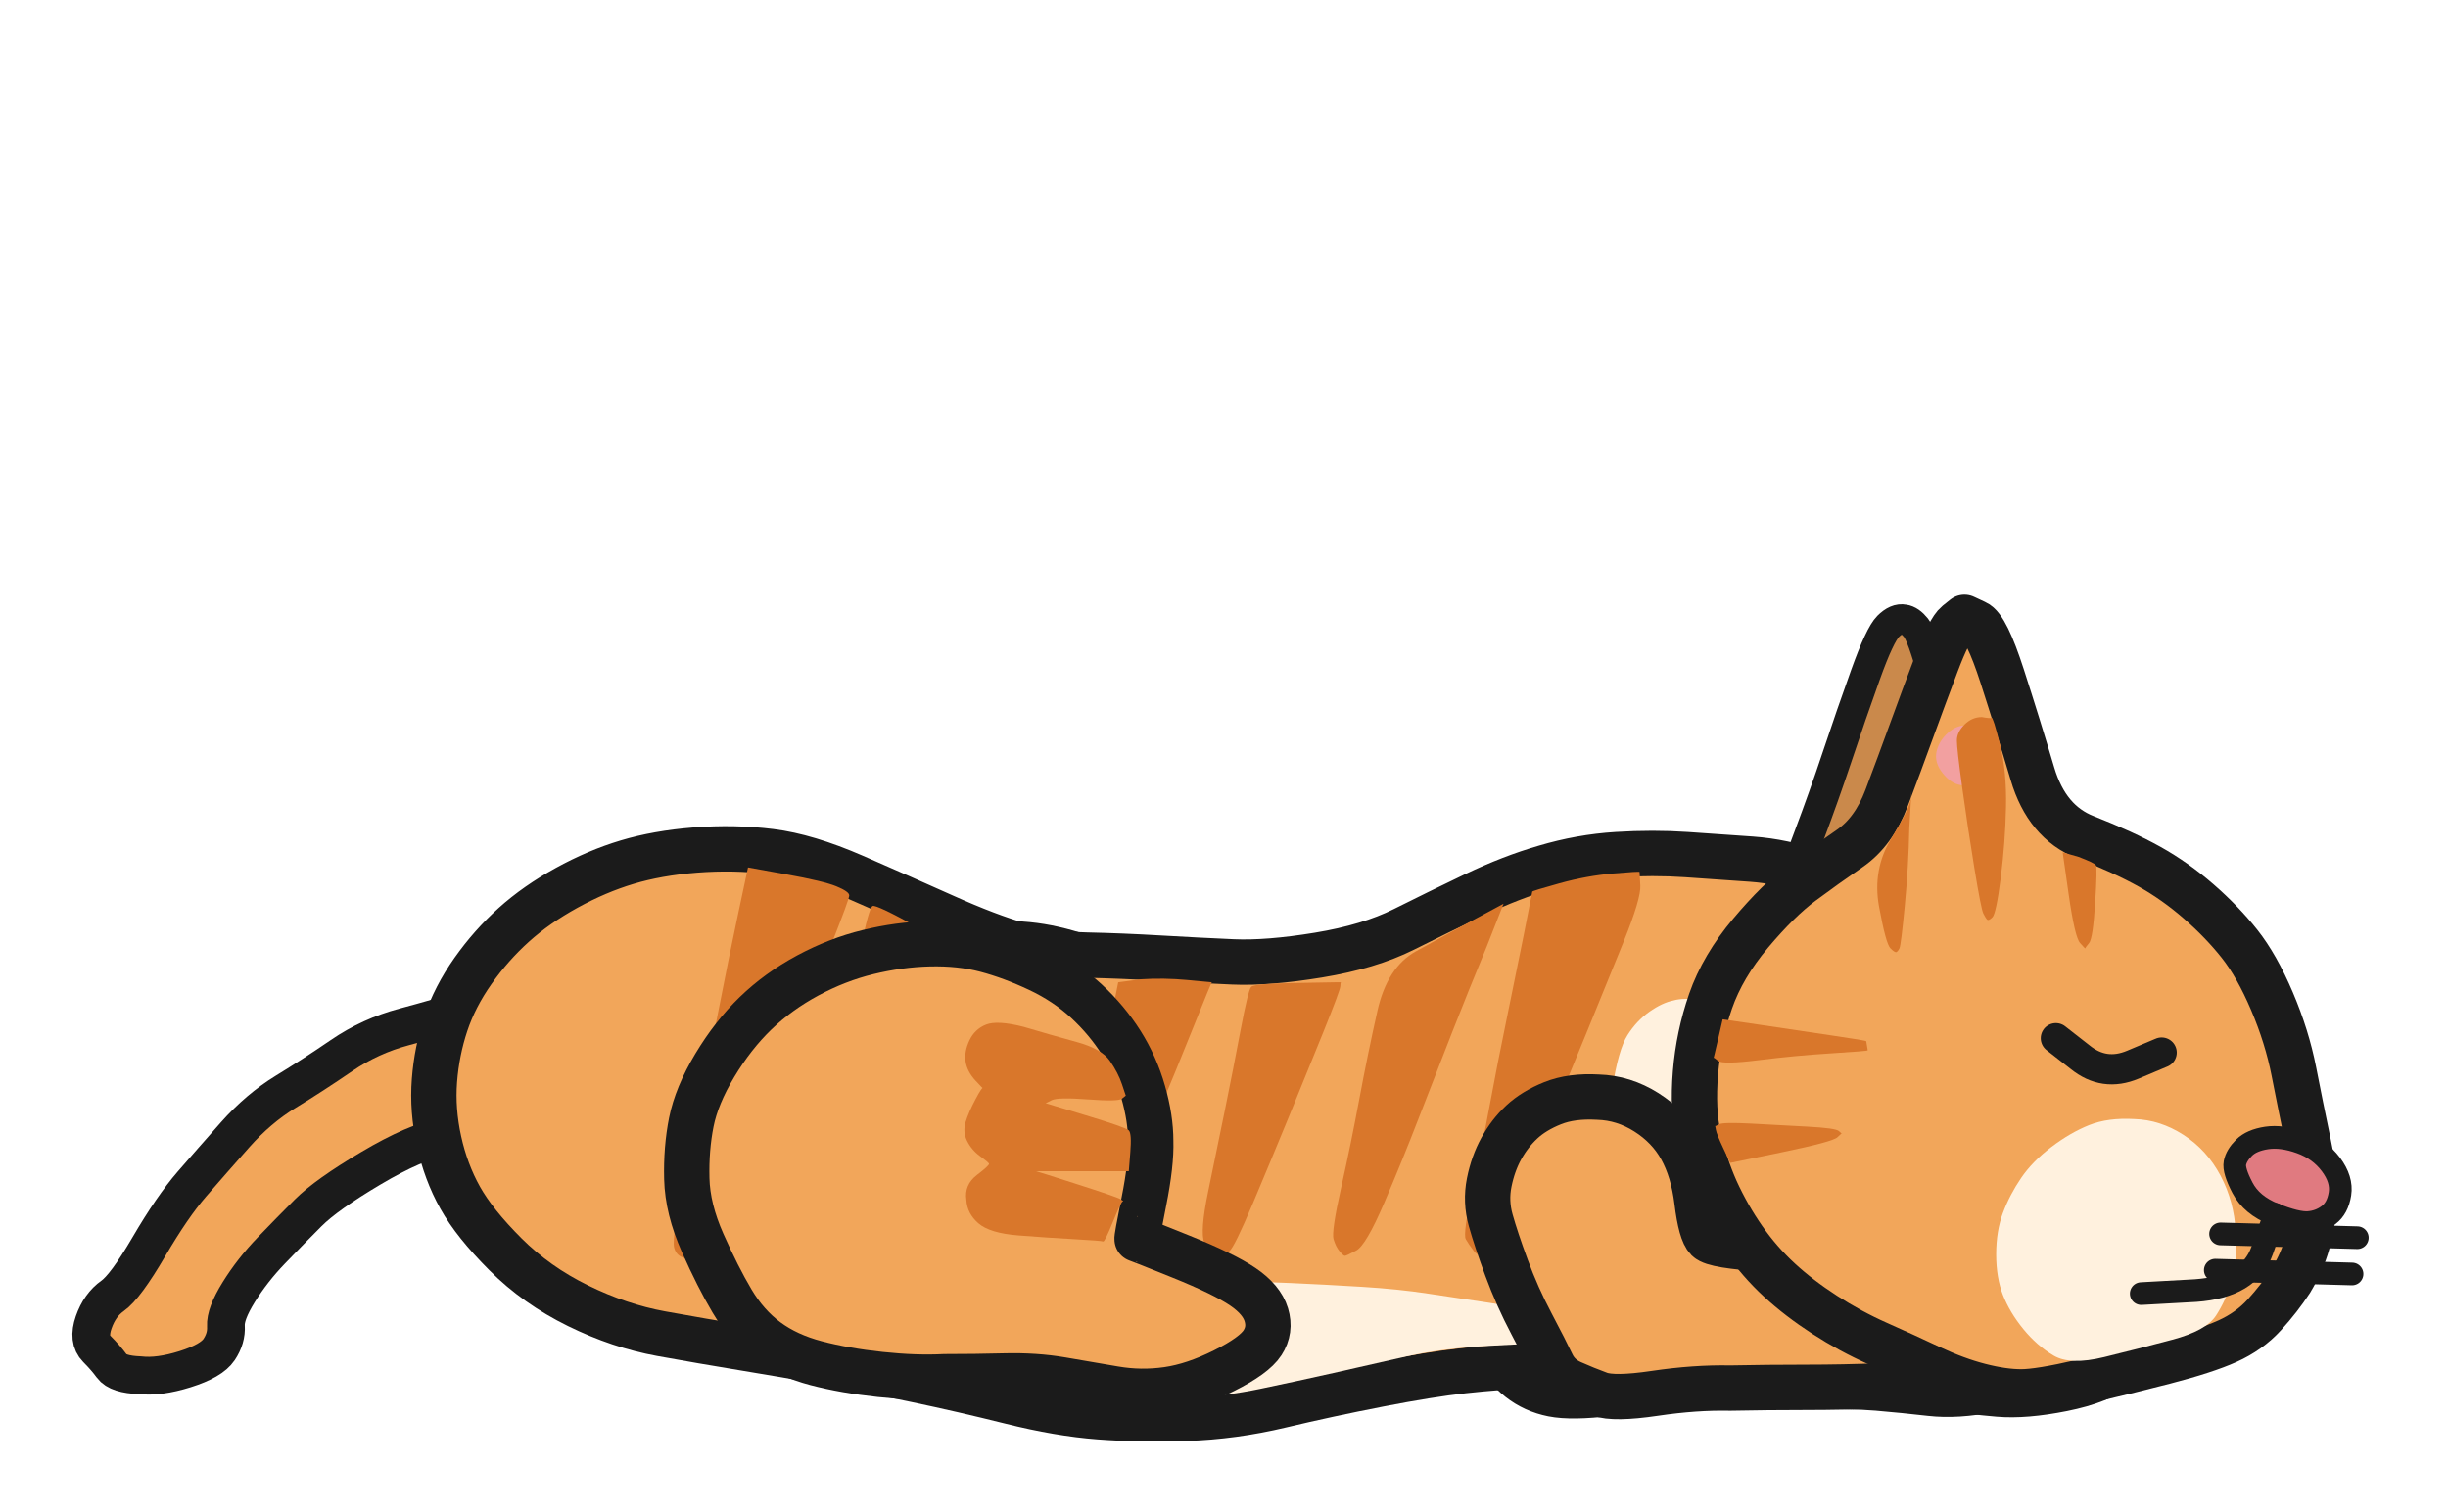
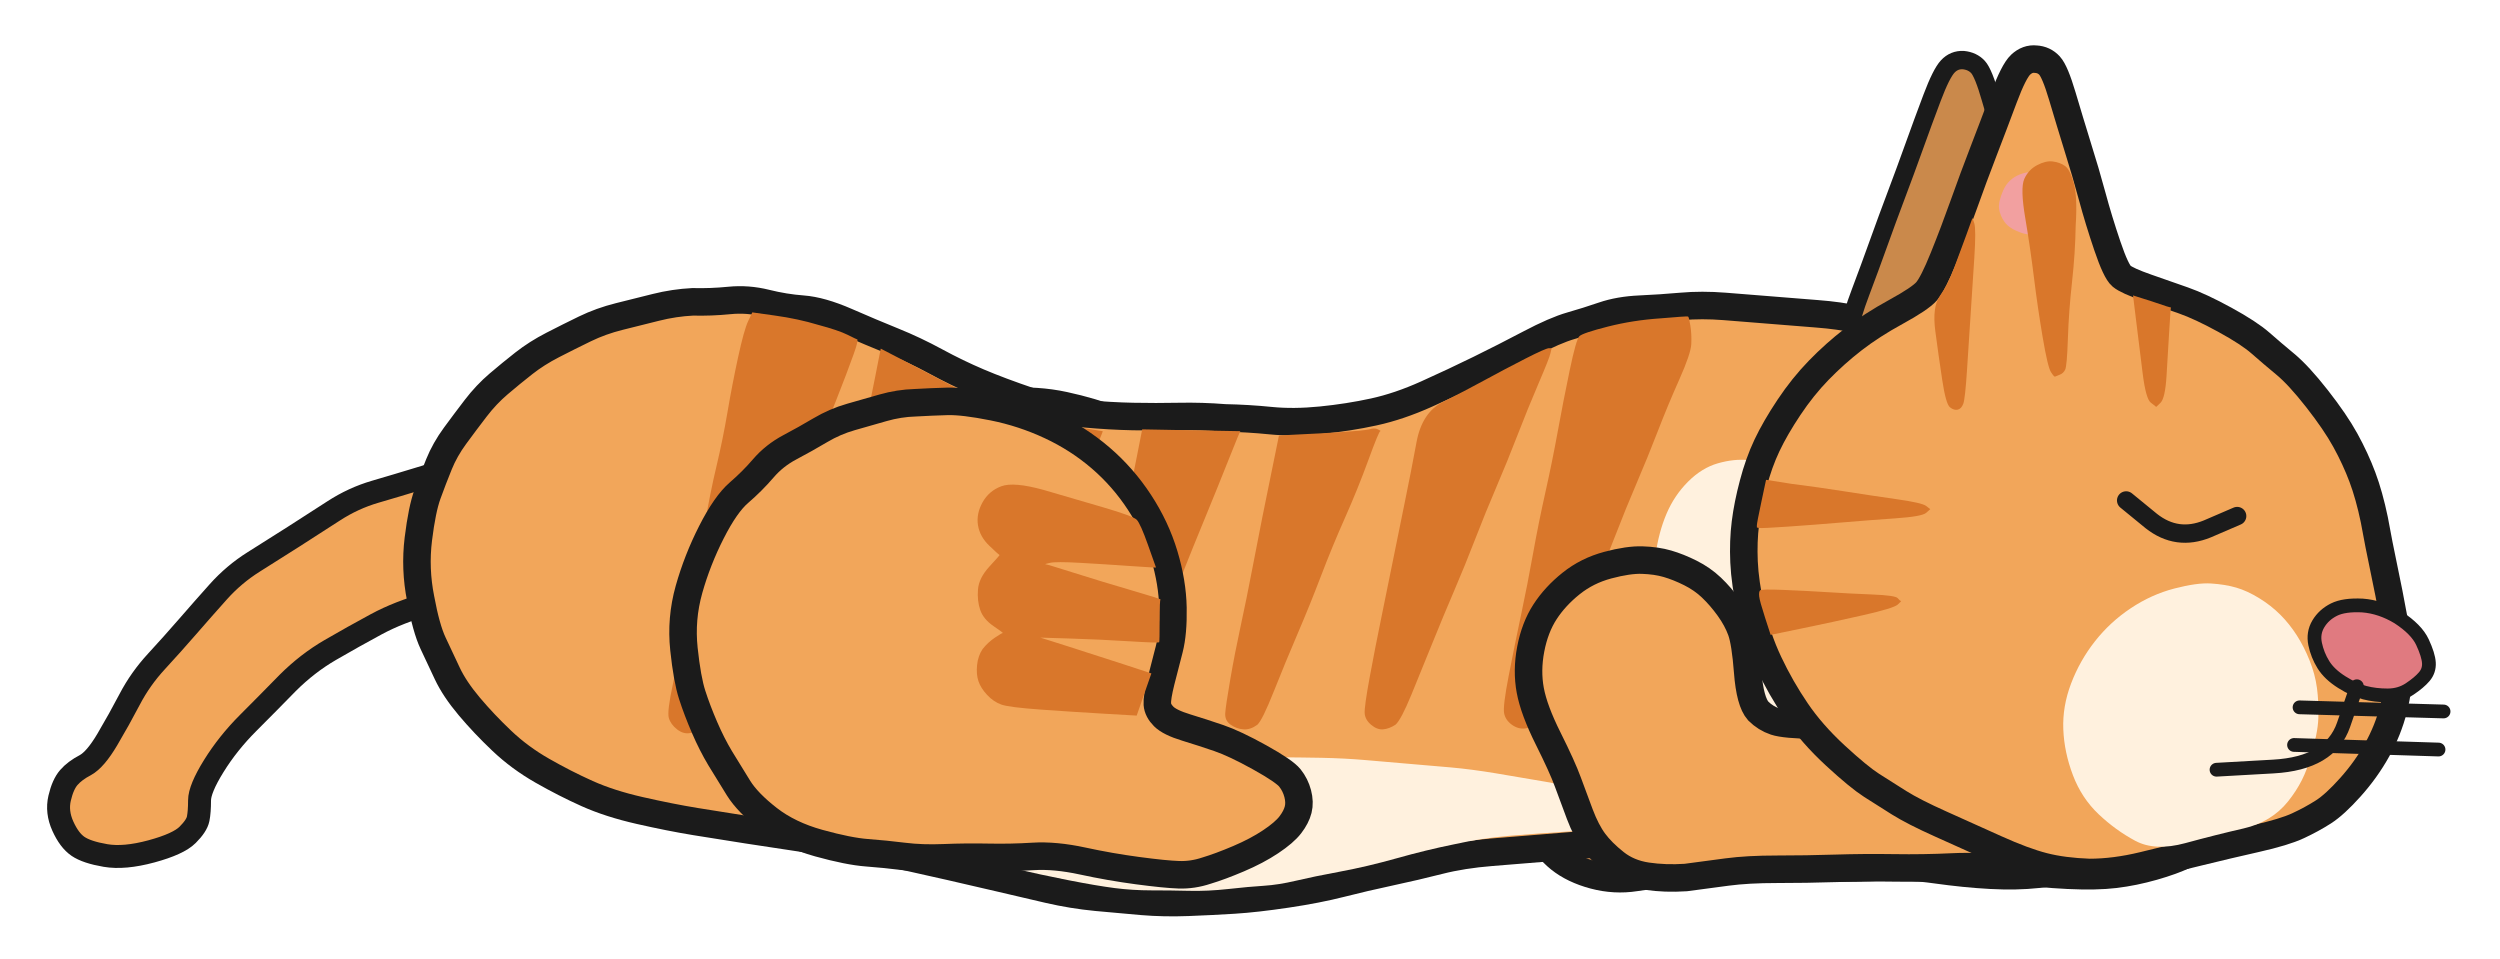
- <svg xmlns="http://www.w3.org/2000/svg" viewBox="0 0 324 200.0" width="324" height="200.0">
+ <svg xmlns="http://www.w3.org/2000/svg" viewBox="0 0 545 209" width="545" height="209">
  <g stroke="#1B1B1B" stroke-linecap="round" stroke-linejoin="round">
-     <path d="M211.5 145.2Q208 145 206 145.7t-3.7 2t-3 3.3t-1.9 4t-.5 7t.2 10t1.1 7t2.9 3.5t4.4 2t7.5-.1t11.8-.8t13.4-.1q6.8-.1 10.3 .2t7 .7t8-.5t7-2.9t2.8-3.5t-1-3.3t-7.3-4.3t-11.6-2.9t-11.1-.8t-11.2-.8t-6.1-1.4t-.7-5q-.1-4 -1.7-6.9t-4.6-4.8t-6.5-2.1Z" fill="#CA894B" stroke-width="6" />
-     <path d="M132.5 124.9Q129 124.9 124.5 126.1t-8.5 3.3t-7 5.3t-5 6.6t-2.9 7.2t-.6 7.5t2.1 8.5t4.2 8t5.2 5.5t7 2.8t10.5 .9t13 0q6.5 .1 11.3 .8t9.4 1.3t8.3 0t7.2-2.8t4.7-4t.2-3.5t-1.6-2.3t-5-2.7t-9-2.4t-6.3-1.3t-1.3-.8t.8-5.5q.8-5.5 .7-8.5t-1.3-6.5t-3.4-6.6t-4.7-5.2t-6-3.7t-7-2.4t-7-.7Z" fill="#CA894B" stroke-width="6" />
-     <path d="M69.5 132.5Q67 131.9 62.5 133.3t-9 2.6t-8.3 3.8t-7.4 4.8t-6.7 5.7t-5.7 6.5t-5.7 8.3t-4.8 6.5t-2.5 3.5t.4 3.5t2 2.3t3.7 1.2q2.5 .3 6-.8t4.5-2.6t.9-3.1t1.7-4.5t4.3-5.5t4.9-5t8.3-5.9t9.7-4.2t7.4-1.9t5.3-1.7t2.7-2.8t1.2-4.5q-.2-2.5 -1.8-4.5t-4.1-2.5Z" fill="#F2A65A" stroke-width="5" />
-     <path d="M92 112.5Q87 112.9 83 114.1t-8 3.4t-7 4.9t-5.4 6.1t-3.6 7t-1.5 7.5t.6 8t2.8 7.5t6 7.5t9.6 6.8t11 3.7t11 1.9q5.5 .9 11 1.9t11.7 2.3t12.6 2.9t11.7 2t11.5 .2t12.5-1.7t13-2.8t11.2-1.8t9.3-.7t9.3-.8t9.7-1.7t9.5-4q4.5-2.6 8-6.4t5.4-7.3t4-7t3.7-9t1.6-10t-1.6-8.1t-4.8-6.5t-7.5-4.4t-8.5-1.8t-8.6-.6t-9.2 0t-9.5 1.7q-4.5 1.3 -9.3 3.6t-9.4 4.6t-11.3 3.4t-11.3 .9t-9.7-.5t-9.7-.4t-8.8-1.3t-10-3.8t-12-5.3t-11-3.3t-10-.2Z" fill="#F2A65A" stroke-width="6" />
-     <path d="M221.5 132.4Q220 132.7 218.3 133.9t-2.9 3.1t-2 7t.3 10.5t2.9 9.4t3.6 7.8t1.8 3.9t3-1t6.5-3.3t5.9-4.8t4.5-6t.6-8.5q-1.6-5 -4.7-9.5t-6.9-7.1t-5.9-3t-3.5 0ZM151.8 169.9Q147 170 141.8 170.6t-10.6 1.3t-9.3 1.8t-8.2 2.2t-4.1 1.1t5.9 1.3t11.8 2.7t11.8 2.7t10.1 1.3t8.6-.1t9-1.1t9.7-2.1q4.8-1.1 9.7-2.2t11.1-1.4t12.5-.7t6.3-.4t-3.8-1t-7.5-2t-7.8-1.6t-8-1.2t-8.8-.9t-9.4-.5t-9.6-.2t-9.4 .3Z" fill="#FFF1DE" fill-rule="evenodd" stroke="none" data-noink="1" />
-     <path d="M104 115.7Q99 114.8 99 114.8t-1.3 6.1t-2.5 12.3t-2.6 12.3t-2.5 12.3t-.9 7.2t1.1 1.4t2.1-.5t3.7-6.7t4.6-11.4t4.7-11.6t4.7-11.4q2.3-5.8 2.3-6.3t-1.7-1.2t-6.7-1.6ZM213.5 115.6Q210 115.9 206.4 116.9t-3.6 1.1t-1.1 5.6t-2.3 11.3t-2.2 11.2t-2.3 11.3t-.9 6.6t1.1 1.6t1.9 .2t1.4-1.1t2.7-6.3t4.6-11.3q2.3-5.6 4.6-11.2t4.6-11.3t2.2-7.4t-.1-1.8t-3.5 .2ZM121.6 122.8Q116 119.7 115.5 119.9t-1.6 5.7t-2.2 11t-2.2 11t-2.1 10.9t-.3 6.8t1.9 1.1t1.6-.7t2.6-5.6t3.9-9.7t4-9.8t4-9.7q2-4.9 2-4.9t-5.5-3.2ZM196.8 125.2Q199 119.6 199 119.6t-3.9 2.1t-7.7 4.2t-5.1 7.9t-2.4 11.7t-2.4 11.7t-1 6.8t.8 1.6t.7 .6t1.5-.7t3.7-6.3t4.6-11.3q2.2-5.7 4.4-11.3t4.6-11.4ZM136.9 128.9Q131 127.7 131 127.7t-1.2 6.1t-2.4 12.1t-2.4 12.1t-.1 7.3t1.1 1.2t1.3-.7t3.7-6.6t4.7-11.7t4.8-11.7t2.3-5.8t-5.9-1.1ZM151 129.6Q148 130 148 130t-1.1 5.5t-2.2 11t-2.2 11t-1.1 6.5t.8 1.7t1.8 .5t1.5-.6t2.9-6.4t4.8-11.7t4.8-11.7t2.4-5.8q0 0 -3.2-.3t-6.2-.1ZM176.7 130Q176 130 171 130.1t-5.4 .5t-1.4 5.7t-2.1 10.7t-2.2 10.7t-.5 6.8t.6 1.5t1 .1t1.7-.5t3.1-6.3t4.7-11.3t4.6-11.3q2.3-5.7 2.3-6.2t.1-.5t-.8 0Z" fill="#D9772B" fill-rule="evenodd" stroke="none" data-noink="1" />
-     <path d="M123 124.9Q119 125 114.9 126t-8 3.1t-6.9 5t-5.4 6.9t-3.1 7.5t-.6 7.5t2.1 8.5t3.9 7.7t4.6 5.2t6.5 3t8.5 1.5t8.5 .3q4 0 8-.1t7.5 .5t7 1.2t7 .1t7.5-2.5t5.1-3.7t.5-3.7t-3.1-3.7t-8.2-4t-5.8-2.3t.9-5t.9-8q0-3 -1-6.5t-2.9-6.5t-4.6-5.5t-6.3-4.2t-7-2.6t-7.5-.8Z" fill="#F2A65A" stroke-width="6" />
-     <path d="M135.5 135.9Q132 135 130.5 135.6t-2.2 2.1t-.5 2.8t1.3 2.5t1 1t-1 1.5t-1.3 3t.2 2.5t1.7 2t1.2 1t-1.6 1.5t-1.4 3.3q.1 1.8 1.6 3.1t5.3 1.6t7.4 .5t3.8 .3t1.3-2.6t1.3-2.7t-.3-.3t-5.8-2t-5.4-1.7t6.1 0t6.2 0t.2-2.5q.2-2.5 -.2-2.9t-5.7-2t-5.3-1.6t.8-.4t4.8-.1t4.5-.1t.5-.4t-.5-1.5t-1.6-3.1t-4.4-2.5t-7-2Z" fill="#D9772B" stroke="none" data-noink="1" />
-     <path d="M211.5 145.2Q208 145 205.5 146t-4.1 2.5t-2.7 3.5t-1.6 4.5t.2 5t2.1 6.3t3.3 7.4t2.7 5.3t2.6 2.5t3.7 1.5t7.3-.1t10-.7q5-.1 10-.1t10-.2t8.5 .3t7 .8t8.5-.7t7.3-2.9t2.6-3.4t-.8-3.2t-4.3-3t-6.6-2.7t-10-1.7t-13.7-.8q-6.8-.4 -13.7-.8t-7.8-1.3t-1.4-5t-2.1-7t-4.6-4.8t-6.4-2Z" fill="#F2A65A" stroke-width="6" />
-     <path d="M252 82Q251 81.8 249.9 82.9t-3 6.4t-3.7 10.7t-3.8 10.7t-1.8 5.3t1.2 1t6.4 1.2t10.6 .4t6.2-.6t1.1-1.9t-1.4-6.3t-3-10.3q-1.5-5.2 -2.9-10.3t-2.2-6.1t-1.6-1.1Z" fill="#CA894B" stroke-width="4" />
-     <path d="M261.5 82.4Q260 81.7 260 81.7t-1 .8t-2.7 5.3t-3.3 8.9t-3.3 8.9t-4.9 6.7t-6.3 4.5t-6.8 6.7t-5.3 9t-2 9.5t.4 8.5t2.3 7q1.6 3.5 3.7 6.5t4.7 5.4t6 4.6t7 3.8t7 3.2t6.5 2.4t5.5 .8t8-1.3t11-2.7t8.3-2.7t4.9-3.5t3.5-4.5q1.5-2.5 2.2-5t.9-5.5t-.8-7.8t-1.9-9.4t-2.9-9.3t-4.3-7.6t-5.4-5.6t-6.5-4.6t-8.5-3.9t-7-8.4t-4-12.9t-3.5-7.1Z" fill="#F2A65A" stroke-width="6" />
-     <path d="M260.5 96Q259 95.9 257.8 97t-1.5 2.5t.8 2.8t2.4 1.6t3-.8t1.7-2.6t-1-2.9t-2.7-1.6Z" fill="#F2A0A0" stroke="none" data-noink="1" />
-     <path d="M282.5 148.1Q279 147.9 276.5 148.9t-5 2.9t-4 4.1t-2.4 4.6t-.9 5.5t.9 5.4t2.7 4.5t4 3.5t6.7 .2t9-2.3t5.8-3.2t2.1-4.6q.7-2.5 .5-6.5t-2-7.4t-4.9-5.4t-6.5-2.1Z" fill="#FFF1DE" stroke="none" data-noink="1" />
-     <path d="M262.3 94.9Q261 94.9 260 95.9t-1 2.1t.7 6.2t1.6 10.6t1.2 6.1t.5 .8t.7-.3t1.1-5.2t.7-9.4t-.8-8.3t-1.1-3.5t-1.3-.1ZM252.7 109.6Q253 104.5 253 104.5t-.1 1.2t-2.6 5.3t-1.6 9t1.5 5.5t.8 .5t.4-.5t.7-5.6t.6-10.3ZM275.1 113.4Q273 112.8 273 112.8t.8 5.6t1.5 6.4t.7 .7t.5-.7t.8-5.3t.1-5t-2.3-1.1ZM232.8 135.6Q228 134.9 228 134.9t-.6 2.6t-.6 2.5t.6 .4t5.4-.1t9.6-.9t4.8-.4t-.1-.6t-.1-.6t-4.8-.8t-9.4-1.4ZM231.8 148.7Q228 148.5 227.5 148.8t-.5 .2t.1 .5t1 2.5t.9 1.9t6.8-1.4t7.4-2t.6-.5t-.4-.3t-4.2-.6t-7.4-.4Z" fill="#D9772B" fill-rule="evenodd" stroke="none" data-noink="1" />
-     <path d="M272.1 137.4L275.3 139.9Q278.5 142.5 282.3 140.9L286.1 139.3" fill="none" stroke-width="4" />
-     <path d="M300 150.6Q298 150.9 297 151.9t-1.2 2t1 3.3t4.2 3.5t4.5 1.1t2.7-1t1.5-2.8t-1.2-3.9t-4-2.9t-4.5-.6Z" fill="#E07A80" stroke-width="3" />
-     <path d="M301.1 160.7L299.4 165.5Q297.7 170.3 290.6 170.8L283.4 171.2" fill="none" stroke-width="3" />
-     <path d="M293.9 163.3L312 163.8" fill="none" stroke-width="3" />
-     <path d="M293.2 168.1L311.3 168.6" fill="none" stroke-width="3" />
+     <path d="M358 122.1Q355 122 351 123t-7 3t-5.5 5t-3.9 7t-1.4 9.8t0 11.7t.1 11.7t1.9 9.7t4.8 6.3t7.5 3.6t9 .5t9-1.2q4.5-.6 10.3-.6t11.4-.2t11.6-.1t11.4-.2t11.8 .6t12 1.2t10.2-.2t8.6-1.8t6.7-2.3t4.2-3.5t2.1-3.5t.2-3q-.3-1.5 -2.1-3.9t-4.4-3.9t-6.5-2.9t-8-3t-10.8-1.8t-13.4-.8t-13.6-.7t-13.4-.8t-8.8-.9t-3.1-2.1t-.8-5.7t-.2-7q-.4-3 -2.6-7.5t-4.3-6.5t-4.5-3.5t-5.5-2.4t-6-1Z" fill="#CA894B" stroke-width="6" />
+     <path d="M219.5 87.6Q213 87.9 209.2 88.9t-7.4 2.2t-7 3t-6.6 3.9t-5.7 4.5t-5 5.1t-4.3 5.8t-3.4 6.4t-3.2 9.7t-.7 13t2.3 10.7t3.7 8.6q1.8 4.2 5.7 9.7t8.7 8.5t8.2 3.8t7 1.4t7.3 1t7.4 .6t8.8 .1t10-.3t10-.3t10.5 .7t11 1.6t11 1.6q5.5 .8 11.5-.5t10-3.1t6.7-3.7t3.7-3.4t1.4-3.5t-.5-4t-2.6-3.6t-5.2-3.3t-7-3.3t-8-2.2t-9-1.1t-6.5-1.6q-2-1 -2.4-3t.5-5.9t1.7-8t.4-9.5t-2.7-12t-6.4-11.7t-9.1-9t-10.5-6t-11.5-3.4t-12.5-.8Z" fill="#CA894B" stroke-width="6" />
+     <path d="M108.5 99.9Q106 100 101.2 101.4t-9.7 2.9t-9.7 2.9t-9.1 4.2t-8.7 5.6t-8.7 5.5t-7.7 6.5t-6.7 7.6t-6.8 7.6t-5.8 8.2t-4.9 8.8t-4.8 5.6q-2.3 1.2 -3.6 2.7t-2 4.5t.7 6.1t3.3 4.4t6 2t10-.9t7.9-3.6t2.3-3.5t.3-4t3.1-7.5t7.5-9.4t8.6-8.7q4.3-4.3 9.3-7.2t10-5.6t11.5-4.5t13-3.2t9.1-3t4-3.1t2.3-4t.8-4.8t-.7-4.5t-1.9-3.6t-3.1-3t-4-2q-2-.6 -4.5-.5Z" fill="#F2A65A" stroke-width="5" />
+     <path d="M151 65.8Q147 66 143 67t-8 2t-7.5 2.7t-7 3.5t-6.3 4t-5.5 4.5t-5 5.3t-4.5 6t-3.5 6.2t-2.5 6.5t-2 9.8t.5 13q1.2 6.5 2.7 9.7t3.1 6.6t4.8 7.2t7.1 7.5t8.8 6.5t9.8 5t11.5 3.7t12.1 2.4t11.3 1.8t11.2 1.7t11.3 1.7t11 2.2q5.4 1.2 10.7 2.4t10.8 2.5t10.7 2.5t10.4 1.7t10 .9t10 .2t10-.5t11.5-1.3t11.8-2.3t10.7-2.5t10.7-2.5t11.4-1.8q6.1-.5 12.3-1t12.2-1t12.3-1t10.6-1.4t9-2.4t8.5-3.6t7.5-4.5t6.4-5.6t5.7-6.2t4.8-6.1t3.7-5.9t5-9q3.1-6.1 5.3-11.6t3.3-10t1.3-8.5t-.2-8t-1.8-7.5t-3-6.5t-4.4-5.8t-5.6-4.8t-6.5-3.5t-7-2.3t-8.5-1.2t-10-.8q-5-.4 -10-.8t-9.5 0t-9 .6t-8 1.4t-7 2.2t-9 3.9t-11 5.6t-11.5 5.4t-11.5 3.9t-11.5 1.8t-11 .1t-10-.6q-5-.4 -10-.3t-10 0t-10.5-.6t-12-2.7t-11.2-4.2t-9.3-4.5t-9.3-4.4t-10.2-4.3t-9.5-2.7t-8-1.3t-8-.6t-8 .3Z" fill="#F2A65A" stroke-width="6" />
+     <path d="M381 100.3Q378 100 374.5 101t-6.5 4t-4.7 7t-2.4 9t-.3 10t1.7 10.5t3.4 10.5t4.1 10t4.2 10t2.5 5.2t6-1.7t8.5-3.8q2.9-1.9 5.9-3.8t7.2-6.4t7.8-10t2.5-10t-2.5-9t-3.7-8.5t-4.5-7.5t-5.1-6.2t-5.6-4.9t-6-3.5t-6-1.6ZM268 165Q263 165 256.8 165.3t-12.6 .8t-12 1.1t-11.4 1.4t-10.8 1.8t-10 2.1t-9 2.4t-8.1 2.7t-4.2 1.9t-.1 .5t6 1.3t12.1 2.7q6 1.3 12.1 2.6t12.1 2.7t12.1 2.6t10 1.7t8 .5t8.2 .1t8.6-.4t7.7-.7t7-1.1t9.7-2t12.3-2.9t12.3-3q6.2-1.4 12.3-1.9t12.3-.9t12.3-.9t12.2-.9t6.1-.5t-5-1.3t-10-2.5t-10-2.6t-10.2-2.2t-10.6-1.8t-9.9-1.3t-9.3-.8q-4.7-.4 -9.3-.8t-9.7-.5t-10-.1t-10-.1Z" fill="#FFF1DE" fill-rule="evenodd" stroke="none" data-noink="1" />
+     <path d="M169 68.8Q164 68.1 164 68.1t-.9 1.9t-2.2 7.9t-2.3 11.9t-2.4 11.8t-2.4 11.9t-2.3 11.9t-2.4 11.8t-2.4 11.9t-.9 7.4t1.8 2.5t2.9 .8q1.5-.2 2.5-1.4t3.3-7t4.7-11.6t4.7-11.6t4.7-11.6t4.7-11.6t4.7-11.6t4.6-11.6t2.4-6.8t.1-1t-2.1-1t-6.5-2.2q-4.3-1.3 -9.3-2ZM362 69.4Q356 69.8 350.5 71.2t-6.2 2.1t-2.1 7.4t-2.6 13.3t-2.7 13.3t-2.7 13.4t-2.6 13.3t-2.7 13.3t-1 8.2t1.7 2.5t2.9 .8t2.5-1.4q1-1.1 3.3-6.8t4.6-11.3t4.7-11.3t4.6-11.4t4.6-11.3t4.6-11.3t4.7-11.3t2.6-7.7t-.2-4t-.5-2t-6 .4ZM197.2 78.7Q192 76 192 76t-1.3 6.6t-2.7 13.1t-2.7 13.2t-2.7 13.2t-2.7 13.1t-2.7 13.2t-.8 8.4t2.1 2.5t3 .2t2.1-1.5t3.1-6.8q2.4-5.9 4.8-11.7t4.8-11.7t4.7-11.6t4.8-11.7t4.8-11.7t2.3-5.8t-5.2-2.8t-10.5-5.5ZM337.7 75.9Q337 75.9 332.5 78.2t-8.9 4.7t-9 4.7t-5.8 8.8t-2.5 12.8t-2.6 12.8t-2.6 12.8t-2.5 12.8t-1.1 7.9t1.4 2.5t2.6 1t2.7-1q1.2-1 3.5-6.6t4.6-11.3t4.7-11.3t4.6-11.3t4.6-11.3t4.6-11.3t4.6-11.3t2.6-6.6t.3-1t-.6-.1ZM224.5 91Q220 89.7 219.5 90.2t-1.8 6.9t-2.5 12.9t-2.6 12.8t-2.6 12.9t-2.5 12.9t-.9 7.9t1.9 2.4t3 .5t2.3-1.4t3.4-7.3t5.1-12.6q2.6-6.3 5.2-12.6t5.1-12.6t5.2-12.6t2.6-6.3t-5.7-.9t-10.2-2.1ZM254.3 93.7Q249 93.6 249 93.6t-1.2 6.1t-2.5 12.3t-2.5 12.3t-2.5 12.3t-2.5 12.3t-.8 7.6t1.7 2.3t2.8 .5t2.4-1.3t3.5-7.3t5.1-12.6q2.6-6.3 5.1-12.6t5.1-12.6t5.1-12.6t2.6-6.3t-5.4-.1t-10.7-.2ZM298.5 93.6Q297 93.9 292.4 94.2t-9.1 .5t-4.5 .3t-1.2 5.9t-2.4 11.8t-2.3 11.8t-2.4 11.8t-2.3 11.8t-1.1 7.4t1.2 2.5t2.8 1t3-1q1.1-1 3.6-7.3t5.2-12.6t5.1-12.6t5.2-12.6t5.1-12.6t2.6-6.3t-.5-.4t-1.9 0Z" fill="#D9772B" fill-rule="evenodd" stroke="none" data-noink="1" />
+     <path d="M199.5 87.8Q196 87.9 192.5 88.9t-7 2t-6.7 2.9t-6.6 3.7t-5.8 4.6t-5.3 5.3t-6 8.6t-4.9 12.5t-1.1 13t1.8 10t2.7 7.1t3.4 6.7q2 3.3 4 6.5t6.5 6.7t11 5.3t10.5 2.1t8 .8t8.8 .3t9.7-.1t9.7-.2t10.8 1t12 2.1t9 .9t6-.9q3-.9 7-2.6t7-3.7t4.3-3.7t1.7-3.3t-.1-3.5t-1.7-3.4t-6.6-4.5t-8.9-4.2t-7.1-2.3t-4.9-2.4t-1.4-2.7t.8-5q.9-3.5 1.8-7t.8-9t-1.9-11.5t-5.4-11.5t-8.5-9.7t-10.9-7t-12.5-4.1t-10-1.2t-7 .3Z" fill="#F2A65A" stroke-width="6" />
+     <path d="M227.5 106.8Q221 105 218.3 106t-4.1 3.5t-1 5t2.5 4.5t2.2 2t-2.2 2.5t-2.5 5t.5 4.5t2.9 3.5t2 1.5t-1.7 1t-2.7 2.5q-1 1.5 -1.2 3.5t.3 3.5t1.9 3t3.1 2.1t8.7 1.1t13.9 .9t6.9 .4t1.6-4.6t1.6-4.6t-6.1-2t-12.1-3.9t-6-1.9q0 0 6.5 .2t12.9 .6t6.5 .2t.1-4.7t.2-4.6t-6.3-2t-12.5-3.8t-6.3-1.9t1-.3t6.6 0t11 .7t5.5 .3q0 0 -1.7-4.8t-2.5-5.6t-7.3-2.7t-13-3.8Z" fill="#D9772B" stroke="none" data-noink="1" />
+     <path d="M358 122.1Q355 122 350.5 123.2t-8 4t-5.7 6.2t-3.1 8.1t-.1 9t3.9 10.5t4.3 9.5t2.6 7t3.1 6t4.6 4.6t6.9 2.9t8.5 .3q4.5-.6 9-1.2t10.9-.6t12.7-.2t12.8-.1t12.7-.2t12.6 .6t12.6 1.2t10.3-.2t8.3-1.7t6.9-2.5t4.2-3.5t2-3.4q.4-1.5 .1-3t-2.2-4t-4.7-4t-6.7-2.9t-8-3t-10.8-1.8t-13.6-.7t-13.6-.6t-13.6-.7t-13.6-.7t-8.8-.8t-3.7-2.3q-1.8-2 -2.3-8.5t-1.4-9t-2.7-5t-3.8-4.4t-4.6-3.2t-5-2t-5.5-.8Z" fill="#F2A65A" stroke-width="6" />
+     <path d="M428 13.1Q426 13 424.6 14.5t-3.4 6.8t-3.9 10.6t-3.9 10.6t-3.9 10.6t-3.9 10.6t-2 6.8t.7 2.7t2.2 1.7t7.7 .8t12.3 .4t12.3 .4q6.2 .2 7.6-1.2t1.6-2.8t-1.4-7t-3.2-11t-3.1-11t-3.1-11t-3.2-11t-2.8-6.9t-3.2-1.5Z" fill="#CA894B" stroke-width="4" />
+     <path d="M443.8 12.9Q442 12.7 440.5 14.1t-3.7 7.3t-4.4 11.6t-4.3 11.6t-4.4 11.6t-3.7 7.3t-6.7 4.5t-9.3 6t-7.5 6.7t-6.5 8.1t-4.8 8.3t-3 8.4q-1.2 4.5 -1.7 8.5t-.3 8.5t1.5 10.5t3.9 11.5t6 10.5t8.5 9.7t7.9 6.5t6 3.8t9 4.6t12 5.4t10.5 3.9t10 1.3q5.5 0 11.7-1.5t12.3-3t12.3-2.9t9.2-2.8t5.5-3t5.9-5.4t5.8-8.1t3.6-9t1.1-9.5t-1.1-10.3t-2.1-10.7t-2.1-10.7q-1.1-5.3 -2.6-9.3t-3.7-8t-6.2-9.1t-6.9-7.5t-5.4-4.6t-7.8-5.1t-9-4.2t-8-2.8t-5.5-2.5t-3.1-6.6t-3.3-10.8t-3.2-10.9q-1.7-5.5 -3.3-10.9t-2.8-6.7t-3-1.4Z" fill="#F2A65A" stroke-width="6" />
+     <path d="M445.5 38Q443 37 440.4 38t-3.7 3.5t-.9 4t1.2 2.9t3.5 2.3t5 0t3.4-2.4t1.2-2.8t-.9-4t-3.7-3.5Z" fill="#F2A0A0" stroke="none" data-noink="1" />
+     <path d="M482 127.2Q479 127 474 128.3t-9.5 4.3t-7.8 7.2t-5.2 9.2t-1.7 10t2.1 10t5.6 8.5t8 5.8t10.9 .5t12.7-3.2t9.7-5.9t4.8-9.5q1.7-5.2 1.8-8.7t-.3-6.5t-1.6-6t-2.8-5.5t-3.6-4.5t-4.6-3.6t-5-2.3t-5.5-.9Z" fill="#FFF1DE" stroke="none" data-noink="1" />
+     <path d="M447.5 35.2Q446 35 444.1 36t-2.8 3t.2 8.5t1.9 13t1.9 13t1.8 7.6t.9 1t1-.4t1.2-1.1t.6-6.8t.9-12.3t.8-12.3q.4-6.2 -.4-9.2t-1.9-3.8t-2.7-1ZM430.4 48.7Q430 47.5 430 47.5t-1.3 3.6t-2.7 7.3t-3.1 6.1t-1 7.7t1.5 10.6t1.7 6t1.7 .5t1.2-1.3t.8-7.2t.8-12.3t.8-12.3q.4-6.2 0-7.5ZM469.1 65.7Q465 64.4 465 64.4t.7 5.7t1.4 11.3t1.8 6.4t1.1 .9t1-.9t1.3-5.8t.6-10t.4-5t-4.2-1.3ZM390.7 105.5Q385 104.6 385 104.6t-1 4.7t-1 5.2t0 .5t.5 .1t6.3-.3t11.7-.9t11.7-.9t6.7-1.2t.9-.8t-.9-.7t-6.6-1.5q-5.6-.8 -11.3-1.7t-11.3-1.6ZM388.8 128.6Q384 128.4 383.7 128.7t-.2 1.3t1.3 4.7t1.2 3.7t6.8-1.4t13.4-2.9t7.5-2.3t.7-.8t-.7-.6t-5.5-.8t-9.7-.5t-9.7-.5Z" fill="#D9772B" fill-rule="evenodd" stroke="none" data-noink="1" />
+     <path d="M463.5 109.1L469 113.6Q474.6 118 481.2 115.3L487.7 112.5" fill="none" stroke-width="4" />
+     <path d="M515 132Q511 131.8 508.8 132.9t-3.4 3.1t-.7 4.4t1.8 4.5t4 3.8t5 2.3t5 .6t4.8-1.4t3.2-2.7t1-3t-1.4-4.5t-5.3-5.4q-3.8-2.3 -7.8-2.6Z" fill="#E07A80" stroke-width="3" />
+     <path d="M513.8 149.6L510.9 158Q508 166.4 495.6 167.1L483.2 167.8" fill="none" stroke-width="3" />
+     <path d="M501.3 154.2L532.7 155.1" fill="none" stroke-width="3" />
+     <path d="M500.1 162.4L531.6 163.4" fill="none" stroke-width="3" />
  </g>
</svg>
